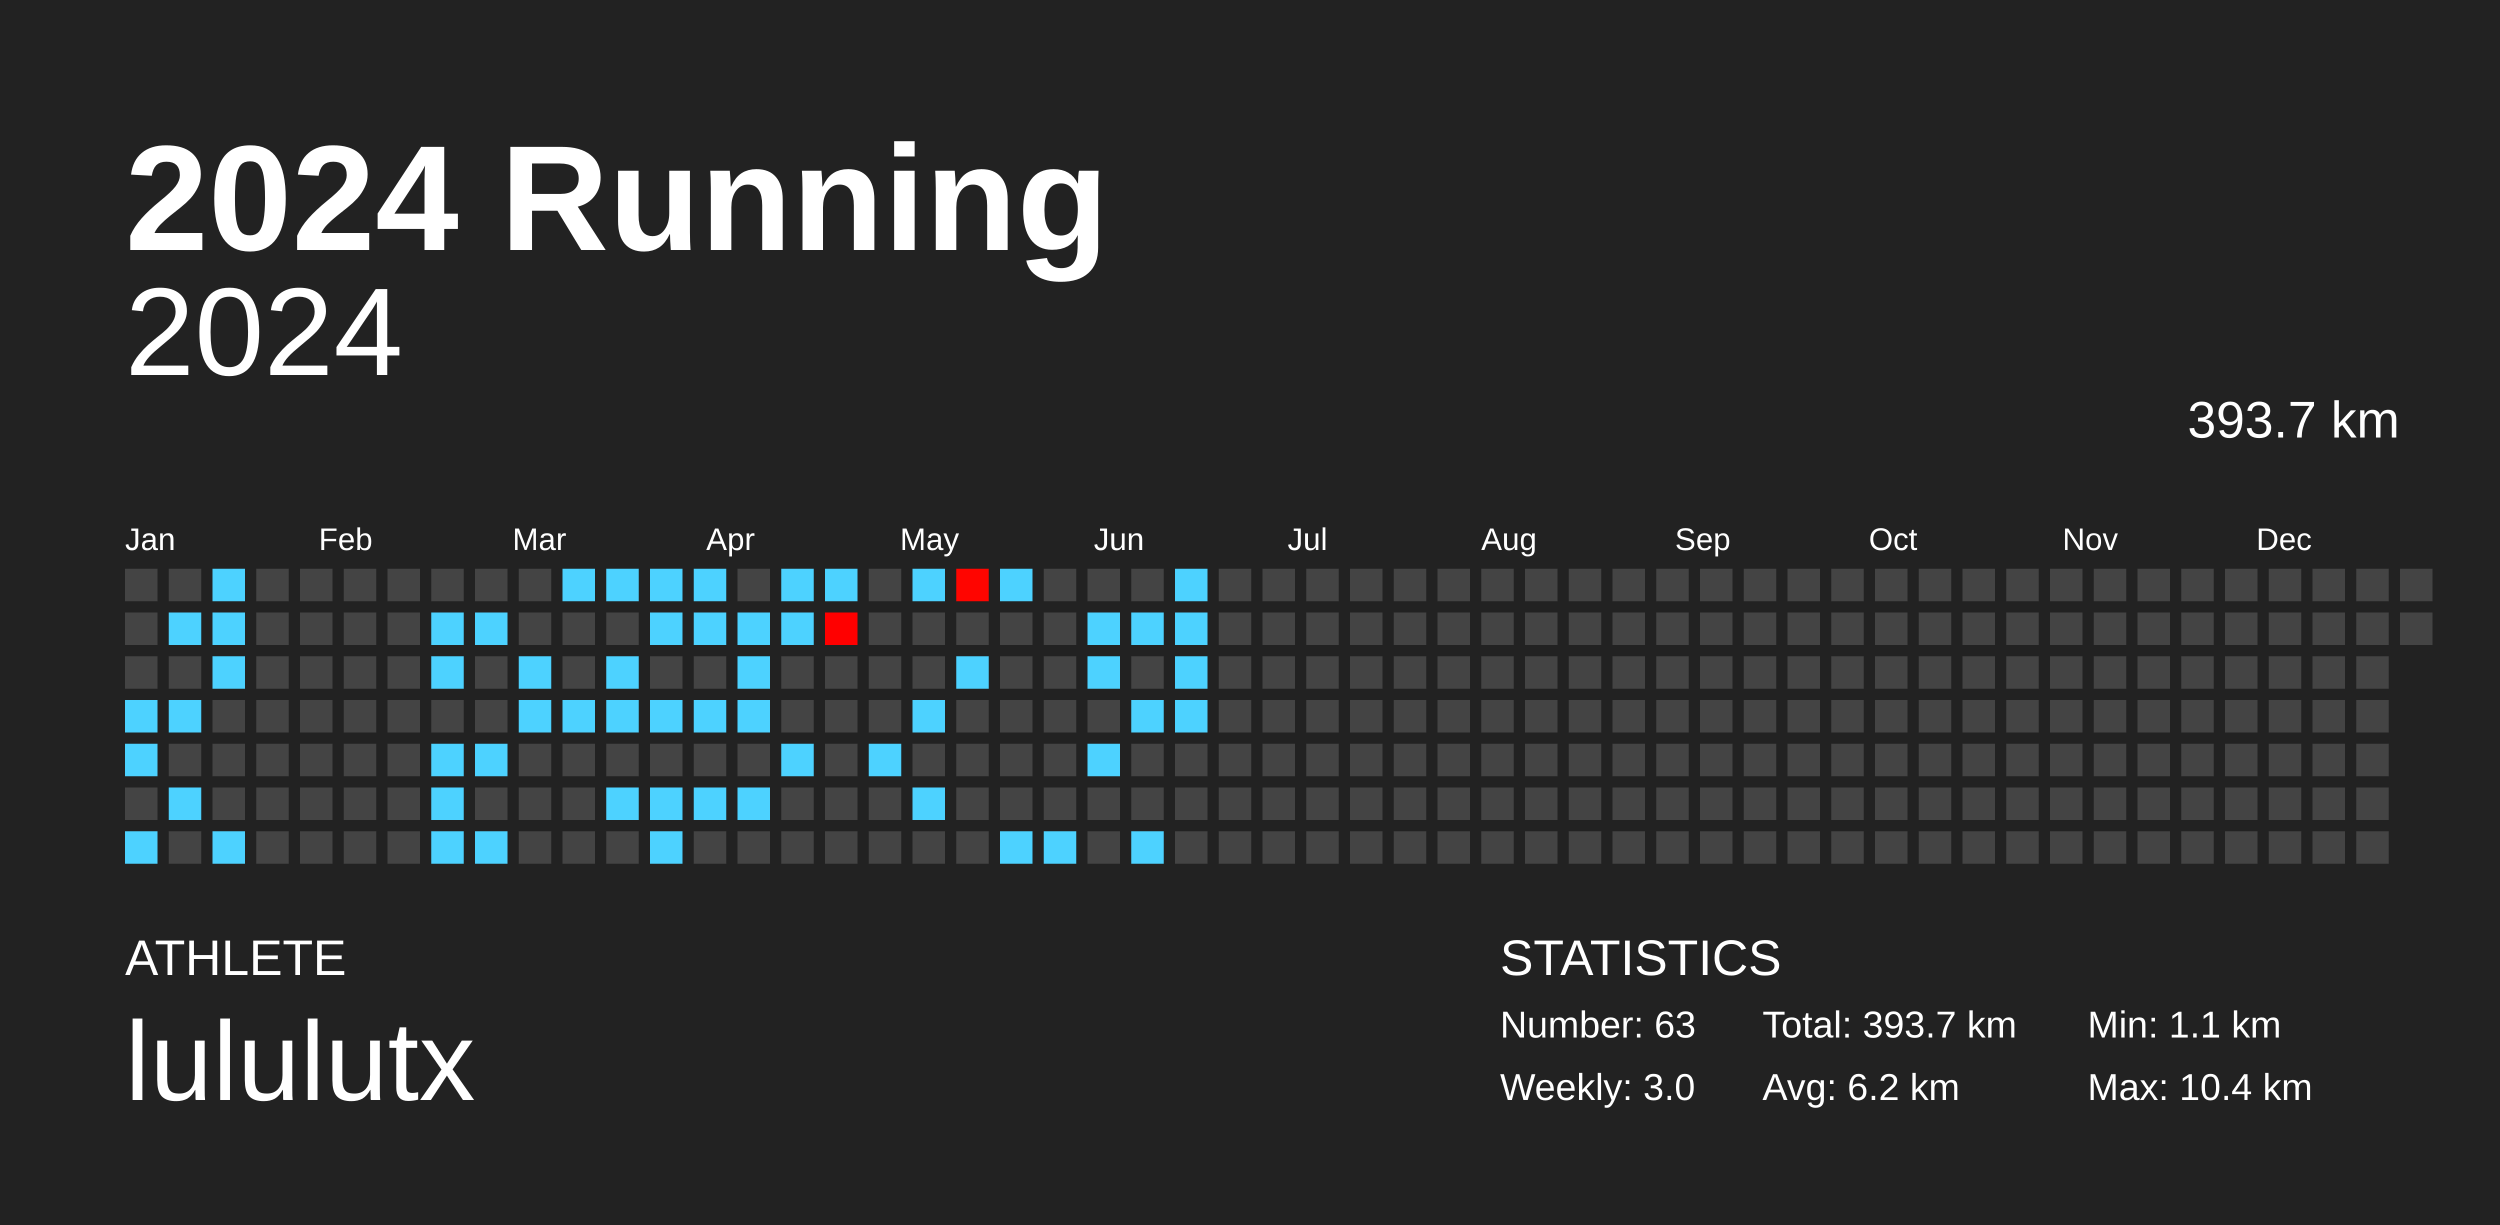
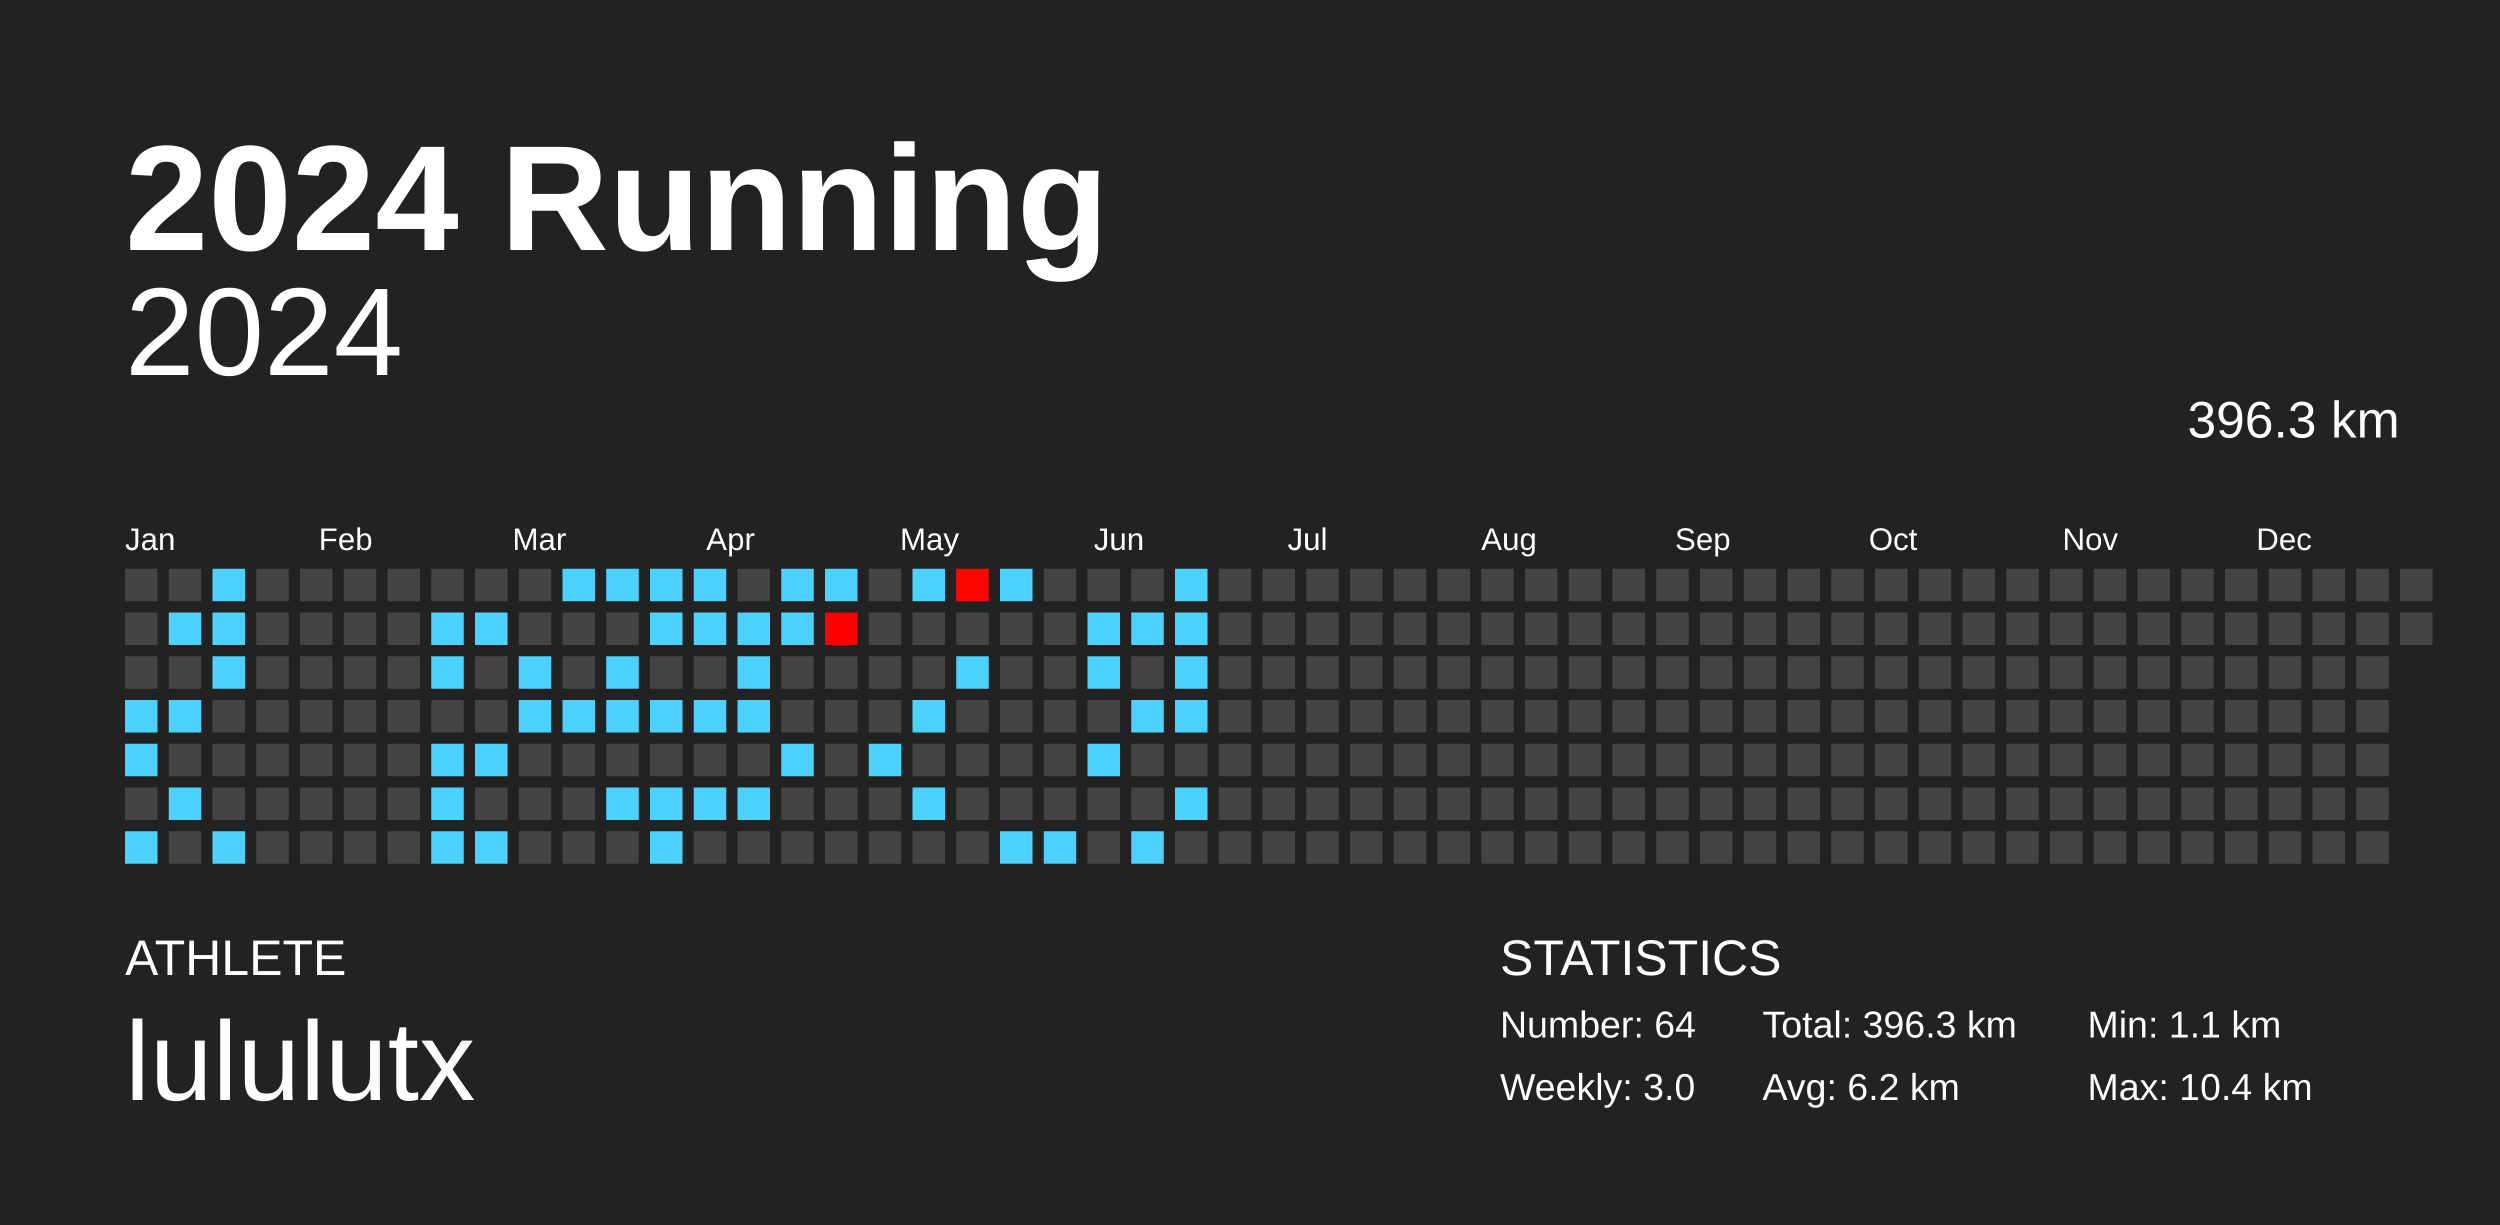
<svg xmlns="http://www.w3.org/2000/svg" baseProfile="full" height="98mm" version="1.1" viewBox="0,0,200,98" width="200mm">
  <defs />
  <rect fill="#222222" height="98" width="200" x="0" y="0" />
  <text fill="#FFFFFF" style="font-size:12px; font-family:Arial; font-weight:bold;" x="10" y="20">2024 Running</text>
  <text fill="#FFFFFF" style="font-size:4px; font-family:Arial" x="10" y="78">ATHLETE</text>
  <text fill="#FFFFFF" style="font-size:9px; font-family:Arial" x="10" y="88">lululutx</text>
  <text fill="#FFFFFF" style="font-size:4px; font-family:Arial" x="120" y="78">STATISTICS</text>
-   <text fill="#FFFFFF" style="font-size:3px; font-family:Arial" x="120" y="83">Number: 63</text>
+   <text fill="#FFFFFF" style="font-size:3px; font-family:Arial" x="120" y="83">Number: 64</text>
  <text fill="#FFFFFF" style="font-size:3px; font-family:Arial" x="120" y="88">Weekly: 3.0</text>
-   <text fill="#FFFFFF" style="font-size:3px; font-family:Arial" x="141" y="83">Total: 393.7 km</text>
+   <text fill="#FFFFFF" style="font-size:3px; font-family:Arial" x="141" y="83">Total: 396.3 km</text>
  <text fill="#FFFFFF" style="font-size:3px; font-family:Arial" x="141" y="88">Avg: 6.2 km</text>
  <text fill="#FFFFFF" style="font-size:3px; font-family:Arial" x="167" y="83">Min: 1.1 km</text>
  <text fill="#FFFFFF" style="font-size:3px; font-family:Arial" x="167" y="88">Max: 10.4 km</text>
  <text alignment-baseline="hanging" fill="#FFFFFF" style="font-size:10.0px; font-family:Arial;" x="10" y="30">2024</text>
-   <text alignment-baseline="hanging" fill="#FFFFFF" style="font-size:4.125px; font-family:Arial;" x="175" y="35">393.7 km</text>
+   <text alignment-baseline="hanging" fill="#FFFFFF" style="font-size:4.125px; font-family:Arial;" x="175" y="35">396.3 km</text>
  <text fill="#FFFFFF" style="font-size:2.5px; font-family:Arial" x="10.0" y="44">Jan</text>
  <text fill="#FFFFFF" style="font-size:2.5px; font-family:Arial" x="25.5" y="44">Feb</text>
  <text fill="#FFFFFF" style="font-size:2.5px; font-family:Arial" x="41.0" y="44">Mar</text>
  <text fill="#FFFFFF" style="font-size:2.5px; font-family:Arial" x="56.5" y="44">Apr</text>
  <text fill="#FFFFFF" style="font-size:2.5px; font-family:Arial" x="72.0" y="44">May</text>
  <text fill="#FFFFFF" style="font-size:2.5px; font-family:Arial" x="87.5" y="44">Jun</text>
  <text fill="#FFFFFF" style="font-size:2.5px; font-family:Arial" x="103.0" y="44">Jul</text>
  <text fill="#FFFFFF" style="font-size:2.5px; font-family:Arial" x="118.5" y="44">Aug</text>
  <text fill="#FFFFFF" style="font-size:2.5px; font-family:Arial" x="134.0" y="44">Sep</text>
  <text fill="#FFFFFF" style="font-size:2.5px; font-family:Arial" x="149.5" y="44">Oct</text>
  <text fill="#FFFFFF" style="font-size:2.5px; font-family:Arial" x="165.0" y="44">Nov</text>
  <text fill="#FFFFFF" style="font-size:2.5px; font-family:Arial" x="180.5" y="44">Dec</text>
  <rect fill="#444444" height="2.6" width="2.6" x="10.0" y="45.5" />
  <rect fill="#444444" height="2.6" width="2.6" x="10.0" y="49.0" />
  <rect fill="#444444" height="2.6" width="2.6" x="10.0" y="52.5" />
  <rect fill="#4dd2ff" height="2.6" width="2.6" x="10.0" y="56.0" />
  <rect fill="#4dd2ff" height="2.6" width="2.6" x="10.0" y="59.5" />
  <rect fill="#444444" height="2.6" width="2.6" x="10.0" y="63.0" />
  <rect fill="#4dd2ff" height="2.6" width="2.6" x="10.0" y="66.5" />
  <rect fill="#444444" height="2.6" width="2.6" x="13.5" y="45.5" />
  <rect fill="#4dd2ff" height="2.6" width="2.6" x="13.5" y="49.0" />
  <rect fill="#444444" height="2.6" width="2.6" x="13.5" y="52.5" />
  <rect fill="#4dd2ff" height="2.6" width="2.6" x="13.5" y="56.0" />
  <rect fill="#444444" height="2.6" width="2.6" x="13.5" y="59.5" />
  <rect fill="#4dd2ff" height="2.6" width="2.6" x="13.5" y="63.0" />
  <rect fill="#444444" height="2.6" width="2.6" x="13.5" y="66.5" />
  <rect fill="#4dd2ff" height="2.6" width="2.6" x="17.0" y="45.5" />
  <rect fill="#4dd2ff" height="2.6" width="2.6" x="17.0" y="49.0" />
  <rect fill="#4dd2ff" height="2.6" width="2.6" x="17.0" y="52.5" />
  <rect fill="#444444" height="2.6" width="2.6" x="17.0" y="56.0" />
  <rect fill="#444444" height="2.6" width="2.6" x="17.0" y="59.5" />
  <rect fill="#444444" height="2.6" width="2.6" x="17.0" y="63.0" />
  <rect fill="#4dd2ff" height="2.6" width="2.6" x="17.0" y="66.5" />
  <rect fill="#444444" height="2.6" width="2.6" x="20.5" y="45.5" />
  <rect fill="#444444" height="2.6" width="2.6" x="20.5" y="49.0" />
  <rect fill="#444444" height="2.6" width="2.6" x="20.5" y="52.5" />
  <rect fill="#444444" height="2.6" width="2.6" x="20.5" y="56.0" />
  <rect fill="#444444" height="2.6" width="2.6" x="20.5" y="59.5" />
  <rect fill="#444444" height="2.6" width="2.6" x="20.5" y="63.0" />
  <rect fill="#444444" height="2.6" width="2.6" x="20.5" y="66.5" />
  <rect fill="#444444" height="2.6" width="2.6" x="24.0" y="45.5" />
  <rect fill="#444444" height="2.6" width="2.6" x="24.0" y="49.0" />
  <rect fill="#444444" height="2.6" width="2.6" x="24.0" y="52.5" />
  <rect fill="#444444" height="2.6" width="2.6" x="24.0" y="56.0" />
  <rect fill="#444444" height="2.6" width="2.6" x="24.0" y="59.5" />
  <rect fill="#444444" height="2.6" width="2.6" x="24.0" y="63.0" />
  <rect fill="#444444" height="2.6" width="2.6" x="24.0" y="66.5" />
  <rect fill="#444444" height="2.6" width="2.6" x="27.5" y="45.5" />
  <rect fill="#444444" height="2.6" width="2.6" x="27.5" y="49.0" />
  <rect fill="#444444" height="2.6" width="2.6" x="27.5" y="52.5" />
  <rect fill="#444444" height="2.6" width="2.6" x="27.5" y="56.0" />
  <rect fill="#444444" height="2.6" width="2.6" x="27.5" y="59.5" />
  <rect fill="#444444" height="2.6" width="2.6" x="27.5" y="63.0" />
  <rect fill="#444444" height="2.6" width="2.6" x="27.5" y="66.5" />
  <rect fill="#444444" height="2.6" width="2.6" x="31.0" y="45.5" />
  <rect fill="#444444" height="2.6" width="2.6" x="31.0" y="49.0" />
  <rect fill="#444444" height="2.6" width="2.6" x="31.0" y="52.5" />
  <rect fill="#444444" height="2.6" width="2.6" x="31.0" y="56.0" />
  <rect fill="#444444" height="2.6" width="2.6" x="31.0" y="59.5" />
  <rect fill="#444444" height="2.6" width="2.6" x="31.0" y="63.0" />
  <rect fill="#444444" height="2.6" width="2.6" x="31.0" y="66.5" />
  <rect fill="#444444" height="2.6" width="2.6" x="34.5" y="45.5" />
  <rect fill="#4dd2ff" height="2.6" width="2.6" x="34.5" y="49.0" />
  <rect fill="#4dd2ff" height="2.6" width="2.6" x="34.5" y="52.5" />
  <rect fill="#444444" height="2.6" width="2.6" x="34.5" y="56.0" />
  <rect fill="#4dd2ff" height="2.6" width="2.6" x="34.5" y="59.5" />
  <rect fill="#4dd2ff" height="2.6" width="2.6" x="34.5" y="63.0" />
  <rect fill="#4dd2ff" height="2.6" width="2.6" x="34.5" y="66.5" />
  <rect fill="#444444" height="2.6" width="2.6" x="38.0" y="45.5" />
  <rect fill="#4dd2ff" height="2.6" width="2.6" x="38.0" y="49.0" />
  <rect fill="#444444" height="2.6" width="2.6" x="38.0" y="52.5" />
  <rect fill="#444444" height="2.6" width="2.6" x="38.0" y="56.0" />
  <rect fill="#4dd2ff" height="2.6" width="2.6" x="38.0" y="59.5" />
  <rect fill="#444444" height="2.6" width="2.6" x="38.0" y="63.0" />
  <rect fill="#4dd2ff" height="2.6" width="2.6" x="38.0" y="66.5" />
  <rect fill="#444444" height="2.6" width="2.6" x="41.5" y="45.5" />
  <rect fill="#444444" height="2.6" width="2.6" x="41.5" y="49.0" />
  <rect fill="#4dd2ff" height="2.6" width="2.6" x="41.5" y="52.5" />
  <rect fill="#4dd2ff" height="2.6" width="2.6" x="41.5" y="56.0" />
  <rect fill="#444444" height="2.6" width="2.6" x="41.5" y="59.5" />
  <rect fill="#444444" height="2.6" width="2.6" x="41.5" y="63.0" />
  <rect fill="#444444" height="2.6" width="2.6" x="41.5" y="66.5" />
  <rect fill="#4dd2ff" height="2.6" width="2.6" x="45.0" y="45.5" />
  <rect fill="#444444" height="2.6" width="2.6" x="45.0" y="49.0" />
  <rect fill="#444444" height="2.6" width="2.6" x="45.0" y="52.5" />
  <rect fill="#4dd2ff" height="2.6" width="2.6" x="45.0" y="56.0" />
  <rect fill="#444444" height="2.6" width="2.6" x="45.0" y="59.5" />
  <rect fill="#444444" height="2.6" width="2.6" x="45.0" y="63.0" />
  <rect fill="#444444" height="2.6" width="2.6" x="45.0" y="66.5" />
  <rect fill="#4dd2ff" height="2.6" width="2.6" x="48.5" y="45.5" />
  <rect fill="#444444" height="2.6" width="2.6" x="48.5" y="49.0" />
  <rect fill="#4dd2ff" height="2.6" width="2.6" x="48.5" y="52.5" />
  <rect fill="#4dd2ff" height="2.6" width="2.6" x="48.5" y="56.0" />
  <rect fill="#444444" height="2.6" width="2.6" x="48.5" y="59.5" />
  <rect fill="#4dd2ff" height="2.6" width="2.6" x="48.5" y="63.0" />
  <rect fill="#444444" height="2.6" width="2.6" x="48.5" y="66.5" />
  <rect fill="#4dd2ff" height="2.6" width="2.6" x="52.0" y="45.5" />
  <rect fill="#4dd2ff" height="2.6" width="2.6" x="52.0" y="49.0" />
  <rect fill="#444444" height="2.6" width="2.6" x="52.0" y="52.5" />
  <rect fill="#4dd2ff" height="2.6" width="2.6" x="52.0" y="56.0" />
  <rect fill="#444444" height="2.6" width="2.6" x="52.0" y="59.5" />
  <rect fill="#4dd2ff" height="2.6" width="2.6" x="52.0" y="63.0" />
  <rect fill="#4dd2ff" height="2.6" width="2.6" x="52.0" y="66.5" />
  <rect fill="#4dd2ff" height="2.6" width="2.6" x="55.5" y="45.5" />
  <rect fill="#4dd2ff" height="2.6" width="2.6" x="55.5" y="49.0" />
  <rect fill="#444444" height="2.6" width="2.6" x="55.5" y="52.5" />
  <rect fill="#4dd2ff" height="2.6" width="2.6" x="55.5" y="56.0" />
  <rect fill="#444444" height="2.6" width="2.6" x="55.5" y="59.5" />
  <rect fill="#4dd2ff" height="2.6" width="2.6" x="55.5" y="63.0" />
  <rect fill="#444444" height="2.6" width="2.6" x="55.5" y="66.5" />
  <rect fill="#444444" height="2.6" width="2.6" x="59.0" y="45.5" />
  <rect fill="#4dd2ff" height="2.6" width="2.6" x="59.0" y="49.0" />
  <rect fill="#4dd2ff" height="2.6" width="2.6" x="59.0" y="52.5" />
  <rect fill="#4dd2ff" height="2.6" width="2.6" x="59.0" y="56.0" />
  <rect fill="#444444" height="2.6" width="2.6" x="59.0" y="59.5" />
  <rect fill="#4dd2ff" height="2.6" width="2.6" x="59.0" y="63.0" />
  <rect fill="#444444" height="2.6" width="2.6" x="59.0" y="66.5" />
  <rect fill="#4dd2ff" height="2.6" width="2.6" x="62.5" y="45.5" />
  <rect fill="#4dd2ff" height="2.6" width="2.6" x="62.5" y="49.0" />
  <rect fill="#444444" height="2.6" width="2.6" x="62.5" y="52.5" />
  <rect fill="#444444" height="2.6" width="2.6" x="62.5" y="56.0" />
  <rect fill="#4dd2ff" height="2.6" width="2.6" x="62.5" y="59.5" />
  <rect fill="#444444" height="2.6" width="2.6" x="62.5" y="63.0" />
  <rect fill="#444444" height="2.6" width="2.6" x="62.5" y="66.5" />
  <rect fill="#4dd2ff" height="2.6" width="2.6" x="66.0" y="45.5" />
  <rect fill="#ff0000" height="2.6" width="2.6" x="66.0" y="49.0" />
  <rect fill="#444444" height="2.6" width="2.6" x="66.0" y="52.5" />
  <rect fill="#444444" height="2.6" width="2.6" x="66.0" y="56.0" />
  <rect fill="#444444" height="2.6" width="2.6" x="66.0" y="59.5" />
  <rect fill="#444444" height="2.6" width="2.6" x="66.0" y="63.0" />
  <rect fill="#444444" height="2.6" width="2.6" x="66.0" y="66.5" />
  <rect fill="#444444" height="2.6" width="2.6" x="69.5" y="45.5" />
  <rect fill="#444444" height="2.6" width="2.6" x="69.5" y="49.0" />
  <rect fill="#444444" height="2.6" width="2.6" x="69.5" y="52.5" />
  <rect fill="#444444" height="2.6" width="2.6" x="69.5" y="56.0" />
  <rect fill="#4dd2ff" height="2.6" width="2.6" x="69.5" y="59.5" />
  <rect fill="#444444" height="2.6" width="2.6" x="69.5" y="63.0" />
  <rect fill="#444444" height="2.6" width="2.6" x="69.5" y="66.5" />
  <rect fill="#4dd2ff" height="2.6" width="2.6" x="73.0" y="45.5" />
  <rect fill="#444444" height="2.6" width="2.6" x="73.0" y="49.0" />
  <rect fill="#444444" height="2.6" width="2.6" x="73.0" y="52.5" />
  <rect fill="#4dd2ff" height="2.6" width="2.6" x="73.0" y="56.0" />
  <rect fill="#444444" height="2.6" width="2.6" x="73.0" y="59.5" />
  <rect fill="#4dd2ff" height="2.6" width="2.6" x="73.0" y="63.0" />
  <rect fill="#444444" height="2.6" width="2.6" x="73.0" y="66.5" />
  <rect fill="#ff0500" height="2.6" width="2.6" x="76.5" y="45.5" />
  <rect fill="#444444" height="2.6" width="2.6" x="76.5" y="49.0" />
  <rect fill="#4dd2ff" height="2.6" width="2.6" x="76.5" y="52.5" />
  <rect fill="#444444" height="2.6" width="2.6" x="76.5" y="56.0" />
  <rect fill="#444444" height="2.6" width="2.6" x="76.5" y="59.5" />
  <rect fill="#444444" height="2.6" width="2.6" x="76.5" y="63.0" />
  <rect fill="#444444" height="2.6" width="2.6" x="76.5" y="66.5" />
  <rect fill="#4dd2ff" height="2.6" width="2.6" x="80.0" y="45.5" />
  <rect fill="#444444" height="2.6" width="2.6" x="80.0" y="49.0" />
  <rect fill="#444444" height="2.6" width="2.6" x="80.0" y="52.5" />
  <rect fill="#444444" height="2.6" width="2.6" x="80.0" y="56.0" />
  <rect fill="#444444" height="2.6" width="2.6" x="80.0" y="59.5" />
  <rect fill="#444444" height="2.6" width="2.6" x="80.0" y="63.0" />
  <rect fill="#4dd2ff" height="2.6" width="2.6" x="80.0" y="66.5" />
  <rect fill="#444444" height="2.6" width="2.6" x="83.5" y="45.5" />
  <rect fill="#444444" height="2.6" width="2.6" x="83.5" y="49.0" />
  <rect fill="#444444" height="2.6" width="2.6" x="83.5" y="52.5" />
  <rect fill="#444444" height="2.6" width="2.6" x="83.5" y="56.0" />
  <rect fill="#444444" height="2.6" width="2.6" x="83.5" y="59.5" />
  <rect fill="#444444" height="2.6" width="2.6" x="83.5" y="63.0" />
  <rect fill="#4dd2ff" height="2.6" width="2.6" x="83.5" y="66.5" />
  <rect fill="#444444" height="2.6" width="2.6" x="87.0" y="45.5" />
  <rect fill="#4dd2ff" height="2.6" width="2.6" x="87.0" y="49.0" />
  <rect fill="#4dd2ff" height="2.6" width="2.6" x="87.0" y="52.5" />
  <rect fill="#444444" height="2.6" width="2.6" x="87.0" y="56.0" />
  <rect fill="#4dd2ff" height="2.6" width="2.6" x="87.0" y="59.5" />
  <rect fill="#444444" height="2.6" width="2.6" x="87.0" y="63.0" />
  <rect fill="#444444" height="2.6" width="2.6" x="87.0" y="66.5" />
  <rect fill="#444444" height="2.6" width="2.6" x="90.5" y="45.5" />
  <rect fill="#4dd2ff" height="2.6" width="2.6" x="90.5" y="49.0" />
  <rect fill="#444444" height="2.6" width="2.6" x="90.5" y="52.5" />
  <rect fill="#4dd2ff" height="2.6" width="2.6" x="90.5" y="56.0" />
  <rect fill="#444444" height="2.6" width="2.6" x="90.5" y="59.5" />
  <rect fill="#444444" height="2.6" width="2.6" x="90.5" y="63.0" />
  <rect fill="#4dd2ff" height="2.6" width="2.6" x="90.5" y="66.5" />
  <rect fill="#4dd2ff" height="2.6" width="2.6" x="94.0" y="45.5" />
  <rect fill="#4dd2ff" height="2.6" width="2.6" x="94.0" y="49.0" />
  <rect fill="#4dd2ff" height="2.6" width="2.6" x="94.0" y="52.5" />
  <rect fill="#4dd2ff" height="2.6" width="2.6" x="94.0" y="56.0" />
  <rect fill="#444444" height="2.6" width="2.6" x="94.0" y="59.5" />
-   <rect fill="#444444" height="2.6" width="2.6" x="94.0" y="63.0" />
+   <rect fill="#4dd2ff" height="2.6" width="2.6" x="94.0" y="63.0" />
  <rect fill="#444444" height="2.6" width="2.6" x="94.0" y="66.5" />
  <rect fill="#444444" height="2.6" width="2.6" x="97.5" y="45.5" />
  <rect fill="#444444" height="2.6" width="2.6" x="97.5" y="49.0" />
  <rect fill="#444444" height="2.6" width="2.6" x="97.5" y="52.5" />
  <rect fill="#444444" height="2.6" width="2.6" x="97.5" y="56.0" />
  <rect fill="#444444" height="2.6" width="2.6" x="97.5" y="59.5" />
  <rect fill="#444444" height="2.6" width="2.6" x="97.5" y="63.0" />
  <rect fill="#444444" height="2.6" width="2.6" x="97.5" y="66.5" />
  <rect fill="#444444" height="2.6" width="2.6" x="101.0" y="45.5" />
  <rect fill="#444444" height="2.6" width="2.6" x="101.0" y="49.0" />
  <rect fill="#444444" height="2.6" width="2.6" x="101.0" y="52.5" />
  <rect fill="#444444" height="2.6" width="2.6" x="101.0" y="56.0" />
  <rect fill="#444444" height="2.6" width="2.6" x="101.0" y="59.5" />
  <rect fill="#444444" height="2.6" width="2.6" x="101.0" y="63.0" />
  <rect fill="#444444" height="2.6" width="2.6" x="101.0" y="66.5" />
  <rect fill="#444444" height="2.6" width="2.6" x="104.5" y="45.5" />
  <rect fill="#444444" height="2.6" width="2.6" x="104.5" y="49.0" />
  <rect fill="#444444" height="2.6" width="2.6" x="104.5" y="52.5" />
  <rect fill="#444444" height="2.6" width="2.6" x="104.5" y="56.0" />
  <rect fill="#444444" height="2.6" width="2.6" x="104.5" y="59.5" />
  <rect fill="#444444" height="2.6" width="2.6" x="104.5" y="63.0" />
  <rect fill="#444444" height="2.6" width="2.6" x="104.5" y="66.5" />
  <rect fill="#444444" height="2.6" width="2.6" x="108.0" y="45.5" />
  <rect fill="#444444" height="2.6" width="2.6" x="108.0" y="49.0" />
  <rect fill="#444444" height="2.6" width="2.6" x="108.0" y="52.5" />
  <rect fill="#444444" height="2.6" width="2.6" x="108.0" y="56.0" />
  <rect fill="#444444" height="2.6" width="2.6" x="108.0" y="59.5" />
  <rect fill="#444444" height="2.6" width="2.6" x="108.0" y="63.0" />
  <rect fill="#444444" height="2.6" width="2.6" x="108.0" y="66.5" />
  <rect fill="#444444" height="2.6" width="2.6" x="111.5" y="45.5" />
  <rect fill="#444444" height="2.6" width="2.6" x="111.5" y="49.0" />
  <rect fill="#444444" height="2.6" width="2.6" x="111.5" y="52.5" />
  <rect fill="#444444" height="2.6" width="2.6" x="111.5" y="56.0" />
  <rect fill="#444444" height="2.6" width="2.6" x="111.5" y="59.5" />
  <rect fill="#444444" height="2.6" width="2.6" x="111.5" y="63.0" />
  <rect fill="#444444" height="2.6" width="2.6" x="111.5" y="66.5" />
  <rect fill="#444444" height="2.6" width="2.6" x="115.0" y="45.5" />
  <rect fill="#444444" height="2.6" width="2.6" x="115.0" y="49.0" />
  <rect fill="#444444" height="2.6" width="2.6" x="115.0" y="52.5" />
  <rect fill="#444444" height="2.6" width="2.6" x="115.0" y="56.0" />
  <rect fill="#444444" height="2.6" width="2.6" x="115.0" y="59.5" />
  <rect fill="#444444" height="2.6" width="2.6" x="115.0" y="63.0" />
  <rect fill="#444444" height="2.6" width="2.6" x="115.0" y="66.5" />
  <rect fill="#444444" height="2.6" width="2.6" x="118.5" y="45.5" />
  <rect fill="#444444" height="2.6" width="2.6" x="118.5" y="49.0" />
  <rect fill="#444444" height="2.6" width="2.6" x="118.5" y="52.5" />
  <rect fill="#444444" height="2.6" width="2.6" x="118.5" y="56.0" />
  <rect fill="#444444" height="2.6" width="2.6" x="118.5" y="59.5" />
  <rect fill="#444444" height="2.6" width="2.6" x="118.5" y="63.0" />
  <rect fill="#444444" height="2.6" width="2.6" x="118.5" y="66.5" />
  <rect fill="#444444" height="2.6" width="2.6" x="122.0" y="45.5" />
  <rect fill="#444444" height="2.6" width="2.6" x="122.0" y="49.0" />
  <rect fill="#444444" height="2.6" width="2.6" x="122.0" y="52.5" />
  <rect fill="#444444" height="2.6" width="2.6" x="122.0" y="56.0" />
  <rect fill="#444444" height="2.6" width="2.6" x="122.0" y="59.5" />
  <rect fill="#444444" height="2.6" width="2.6" x="122.0" y="63.0" />
  <rect fill="#444444" height="2.6" width="2.6" x="122.0" y="66.5" />
  <rect fill="#444444" height="2.6" width="2.6" x="125.5" y="45.5" />
  <rect fill="#444444" height="2.6" width="2.6" x="125.5" y="49.0" />
  <rect fill="#444444" height="2.6" width="2.6" x="125.5" y="52.5" />
  <rect fill="#444444" height="2.6" width="2.6" x="125.5" y="56.0" />
  <rect fill="#444444" height="2.6" width="2.6" x="125.5" y="59.5" />
  <rect fill="#444444" height="2.6" width="2.6" x="125.5" y="63.0" />
  <rect fill="#444444" height="2.6" width="2.6" x="125.5" y="66.5" />
  <rect fill="#444444" height="2.6" width="2.6" x="129.0" y="45.5" />
  <rect fill="#444444" height="2.6" width="2.6" x="129.0" y="49.0" />
  <rect fill="#444444" height="2.6" width="2.6" x="129.0" y="52.5" />
  <rect fill="#444444" height="2.6" width="2.6" x="129.0" y="56.0" />
  <rect fill="#444444" height="2.6" width="2.6" x="129.0" y="59.5" />
  <rect fill="#444444" height="2.6" width="2.6" x="129.0" y="63.0" />
  <rect fill="#444444" height="2.6" width="2.6" x="129.0" y="66.5" />
  <rect fill="#444444" height="2.6" width="2.6" x="132.5" y="45.5" />
  <rect fill="#444444" height="2.6" width="2.6" x="132.5" y="49.0" />
  <rect fill="#444444" height="2.6" width="2.6" x="132.5" y="52.5" />
  <rect fill="#444444" height="2.6" width="2.6" x="132.5" y="56.0" />
  <rect fill="#444444" height="2.6" width="2.6" x="132.5" y="59.5" />
  <rect fill="#444444" height="2.6" width="2.6" x="132.5" y="63.0" />
  <rect fill="#444444" height="2.6" width="2.6" x="132.5" y="66.5" />
  <rect fill="#444444" height="2.6" width="2.6" x="136.0" y="45.5" />
  <rect fill="#444444" height="2.6" width="2.6" x="136.0" y="49.0" />
  <rect fill="#444444" height="2.6" width="2.6" x="136.0" y="52.5" />
  <rect fill="#444444" height="2.6" width="2.6" x="136.0" y="56.0" />
  <rect fill="#444444" height="2.6" width="2.6" x="136.0" y="59.5" />
  <rect fill="#444444" height="2.6" width="2.6" x="136.0" y="63.0" />
  <rect fill="#444444" height="2.6" width="2.6" x="136.0" y="66.5" />
  <rect fill="#444444" height="2.6" width="2.6" x="139.5" y="45.5" />
  <rect fill="#444444" height="2.6" width="2.6" x="139.5" y="49.0" />
  <rect fill="#444444" height="2.6" width="2.6" x="139.5" y="52.5" />
  <rect fill="#444444" height="2.6" width="2.6" x="139.5" y="56.0" />
  <rect fill="#444444" height="2.6" width="2.6" x="139.5" y="59.5" />
  <rect fill="#444444" height="2.6" width="2.6" x="139.5" y="63.0" />
  <rect fill="#444444" height="2.6" width="2.6" x="139.5" y="66.5" />
  <rect fill="#444444" height="2.6" width="2.6" x="143.0" y="45.5" />
  <rect fill="#444444" height="2.6" width="2.6" x="143.0" y="49.0" />
  <rect fill="#444444" height="2.6" width="2.6" x="143.0" y="52.5" />
  <rect fill="#444444" height="2.6" width="2.6" x="143.0" y="56.0" />
  <rect fill="#444444" height="2.6" width="2.6" x="143.0" y="59.5" />
  <rect fill="#444444" height="2.6" width="2.6" x="143.0" y="63.0" />
  <rect fill="#444444" height="2.6" width="2.6" x="143.0" y="66.5" />
  <rect fill="#444444" height="2.6" width="2.6" x="146.5" y="45.5" />
  <rect fill="#444444" height="2.6" width="2.6" x="146.5" y="49.0" />
  <rect fill="#444444" height="2.6" width="2.6" x="146.5" y="52.5" />
  <rect fill="#444444" height="2.6" width="2.6" x="146.5" y="56.0" />
  <rect fill="#444444" height="2.6" width="2.6" x="146.5" y="59.5" />
  <rect fill="#444444" height="2.6" width="2.6" x="146.5" y="63.0" />
  <rect fill="#444444" height="2.6" width="2.6" x="146.5" y="66.5" />
  <rect fill="#444444" height="2.6" width="2.6" x="150.0" y="45.5" />
  <rect fill="#444444" height="2.6" width="2.6" x="150.0" y="49.0" />
  <rect fill="#444444" height="2.6" width="2.6" x="150.0" y="52.5" />
  <rect fill="#444444" height="2.6" width="2.6" x="150.0" y="56.0" />
  <rect fill="#444444" height="2.6" width="2.6" x="150.0" y="59.5" />
  <rect fill="#444444" height="2.6" width="2.6" x="150.0" y="63.0" />
  <rect fill="#444444" height="2.6" width="2.6" x="150.0" y="66.5" />
  <rect fill="#444444" height="2.6" width="2.6" x="153.5" y="45.5" />
  <rect fill="#444444" height="2.6" width="2.6" x="153.5" y="49.0" />
  <rect fill="#444444" height="2.6" width="2.6" x="153.5" y="52.5" />
  <rect fill="#444444" height="2.6" width="2.6" x="153.5" y="56.0" />
  <rect fill="#444444" height="2.6" width="2.6" x="153.5" y="59.5" />
  <rect fill="#444444" height="2.6" width="2.6" x="153.5" y="63.0" />
  <rect fill="#444444" height="2.6" width="2.6" x="153.5" y="66.5" />
  <rect fill="#444444" height="2.6" width="2.6" x="157.0" y="45.5" />
  <rect fill="#444444" height="2.6" width="2.6" x="157.0" y="49.0" />
  <rect fill="#444444" height="2.6" width="2.6" x="157.0" y="52.5" />
  <rect fill="#444444" height="2.6" width="2.6" x="157.0" y="56.0" />
  <rect fill="#444444" height="2.6" width="2.6" x="157.0" y="59.5" />
  <rect fill="#444444" height="2.6" width="2.6" x="157.0" y="63.0" />
  <rect fill="#444444" height="2.6" width="2.6" x="157.0" y="66.5" />
  <rect fill="#444444" height="2.6" width="2.6" x="160.5" y="45.5" />
  <rect fill="#444444" height="2.6" width="2.6" x="160.5" y="49.0" />
  <rect fill="#444444" height="2.6" width="2.6" x="160.5" y="52.5" />
  <rect fill="#444444" height="2.6" width="2.6" x="160.5" y="56.0" />
  <rect fill="#444444" height="2.6" width="2.6" x="160.5" y="59.5" />
  <rect fill="#444444" height="2.6" width="2.6" x="160.5" y="63.0" />
  <rect fill="#444444" height="2.6" width="2.6" x="160.5" y="66.5" />
  <rect fill="#444444" height="2.6" width="2.6" x="164.0" y="45.5" />
  <rect fill="#444444" height="2.6" width="2.6" x="164.0" y="49.0" />
  <rect fill="#444444" height="2.6" width="2.6" x="164.0" y="52.5" />
  <rect fill="#444444" height="2.6" width="2.6" x="164.0" y="56.0" />
  <rect fill="#444444" height="2.6" width="2.6" x="164.0" y="59.5" />
  <rect fill="#444444" height="2.6" width="2.6" x="164.0" y="63.0" />
  <rect fill="#444444" height="2.6" width="2.6" x="164.0" y="66.5" />
  <rect fill="#444444" height="2.6" width="2.6" x="167.5" y="45.5" />
  <rect fill="#444444" height="2.6" width="2.6" x="167.5" y="49.0" />
  <rect fill="#444444" height="2.6" width="2.6" x="167.5" y="52.5" />
  <rect fill="#444444" height="2.6" width="2.6" x="167.5" y="56.0" />
  <rect fill="#444444" height="2.6" width="2.6" x="167.5" y="59.5" />
  <rect fill="#444444" height="2.6" width="2.6" x="167.5" y="63.0" />
  <rect fill="#444444" height="2.6" width="2.6" x="167.5" y="66.5" />
  <rect fill="#444444" height="2.6" width="2.6" x="171.0" y="45.5" />
  <rect fill="#444444" height="2.6" width="2.6" x="171.0" y="49.0" />
  <rect fill="#444444" height="2.6" width="2.6" x="171.0" y="52.5" />
  <rect fill="#444444" height="2.6" width="2.6" x="171.0" y="56.0" />
  <rect fill="#444444" height="2.6" width="2.6" x="171.0" y="59.5" />
  <rect fill="#444444" height="2.6" width="2.6" x="171.0" y="63.0" />
  <rect fill="#444444" height="2.6" width="2.6" x="171.0" y="66.5" />
  <rect fill="#444444" height="2.6" width="2.6" x="174.5" y="45.5" />
  <rect fill="#444444" height="2.6" width="2.6" x="174.5" y="49.0" />
  <rect fill="#444444" height="2.6" width="2.6" x="174.5" y="52.5" />
  <rect fill="#444444" height="2.6" width="2.6" x="174.5" y="56.0" />
  <rect fill="#444444" height="2.6" width="2.6" x="174.5" y="59.5" />
  <rect fill="#444444" height="2.6" width="2.6" x="174.5" y="63.0" />
  <rect fill="#444444" height="2.6" width="2.6" x="174.5" y="66.5" />
  <rect fill="#444444" height="2.6" width="2.6" x="178.0" y="45.5" />
  <rect fill="#444444" height="2.6" width="2.6" x="178.0" y="49.0" />
  <rect fill="#444444" height="2.6" width="2.6" x="178.0" y="52.5" />
  <rect fill="#444444" height="2.6" width="2.6" x="178.0" y="56.0" />
  <rect fill="#444444" height="2.6" width="2.6" x="178.0" y="59.5" />
  <rect fill="#444444" height="2.6" width="2.6" x="178.0" y="63.0" />
  <rect fill="#444444" height="2.6" width="2.6" x="178.0" y="66.5" />
  <rect fill="#444444" height="2.6" width="2.6" x="181.5" y="45.5" />
  <rect fill="#444444" height="2.6" width="2.6" x="181.5" y="49.0" />
  <rect fill="#444444" height="2.6" width="2.6" x="181.5" y="52.5" />
  <rect fill="#444444" height="2.6" width="2.6" x="181.5" y="56.0" />
  <rect fill="#444444" height="2.6" width="2.6" x="181.5" y="59.5" />
  <rect fill="#444444" height="2.6" width="2.6" x="181.5" y="63.0" />
  <rect fill="#444444" height="2.6" width="2.6" x="181.5" y="66.5" />
  <rect fill="#444444" height="2.6" width="2.6" x="185.0" y="45.5" />
  <rect fill="#444444" height="2.6" width="2.6" x="185.0" y="49.0" />
  <rect fill="#444444" height="2.6" width="2.6" x="185.0" y="52.5" />
  <rect fill="#444444" height="2.6" width="2.6" x="185.0" y="56.0" />
  <rect fill="#444444" height="2.6" width="2.6" x="185.0" y="59.5" />
  <rect fill="#444444" height="2.6" width="2.6" x="185.0" y="63.0" />
  <rect fill="#444444" height="2.6" width="2.6" x="185.0" y="66.5" />
  <rect fill="#444444" height="2.6" width="2.6" x="188.5" y="45.5" />
  <rect fill="#444444" height="2.6" width="2.6" x="188.5" y="49.0" />
  <rect fill="#444444" height="2.6" width="2.6" x="188.5" y="52.5" />
  <rect fill="#444444" height="2.6" width="2.6" x="188.5" y="56.0" />
  <rect fill="#444444" height="2.6" width="2.6" x="188.5" y="59.5" />
  <rect fill="#444444" height="2.6" width="2.6" x="188.5" y="63.0" />
  <rect fill="#444444" height="2.6" width="2.6" x="188.5" y="66.5" />
  <rect fill="#444444" height="2.6" width="2.6" x="192.0" y="45.5" />
  <rect fill="#444444" height="2.6" width="2.6" x="192.0" y="49.0" />
</svg>
